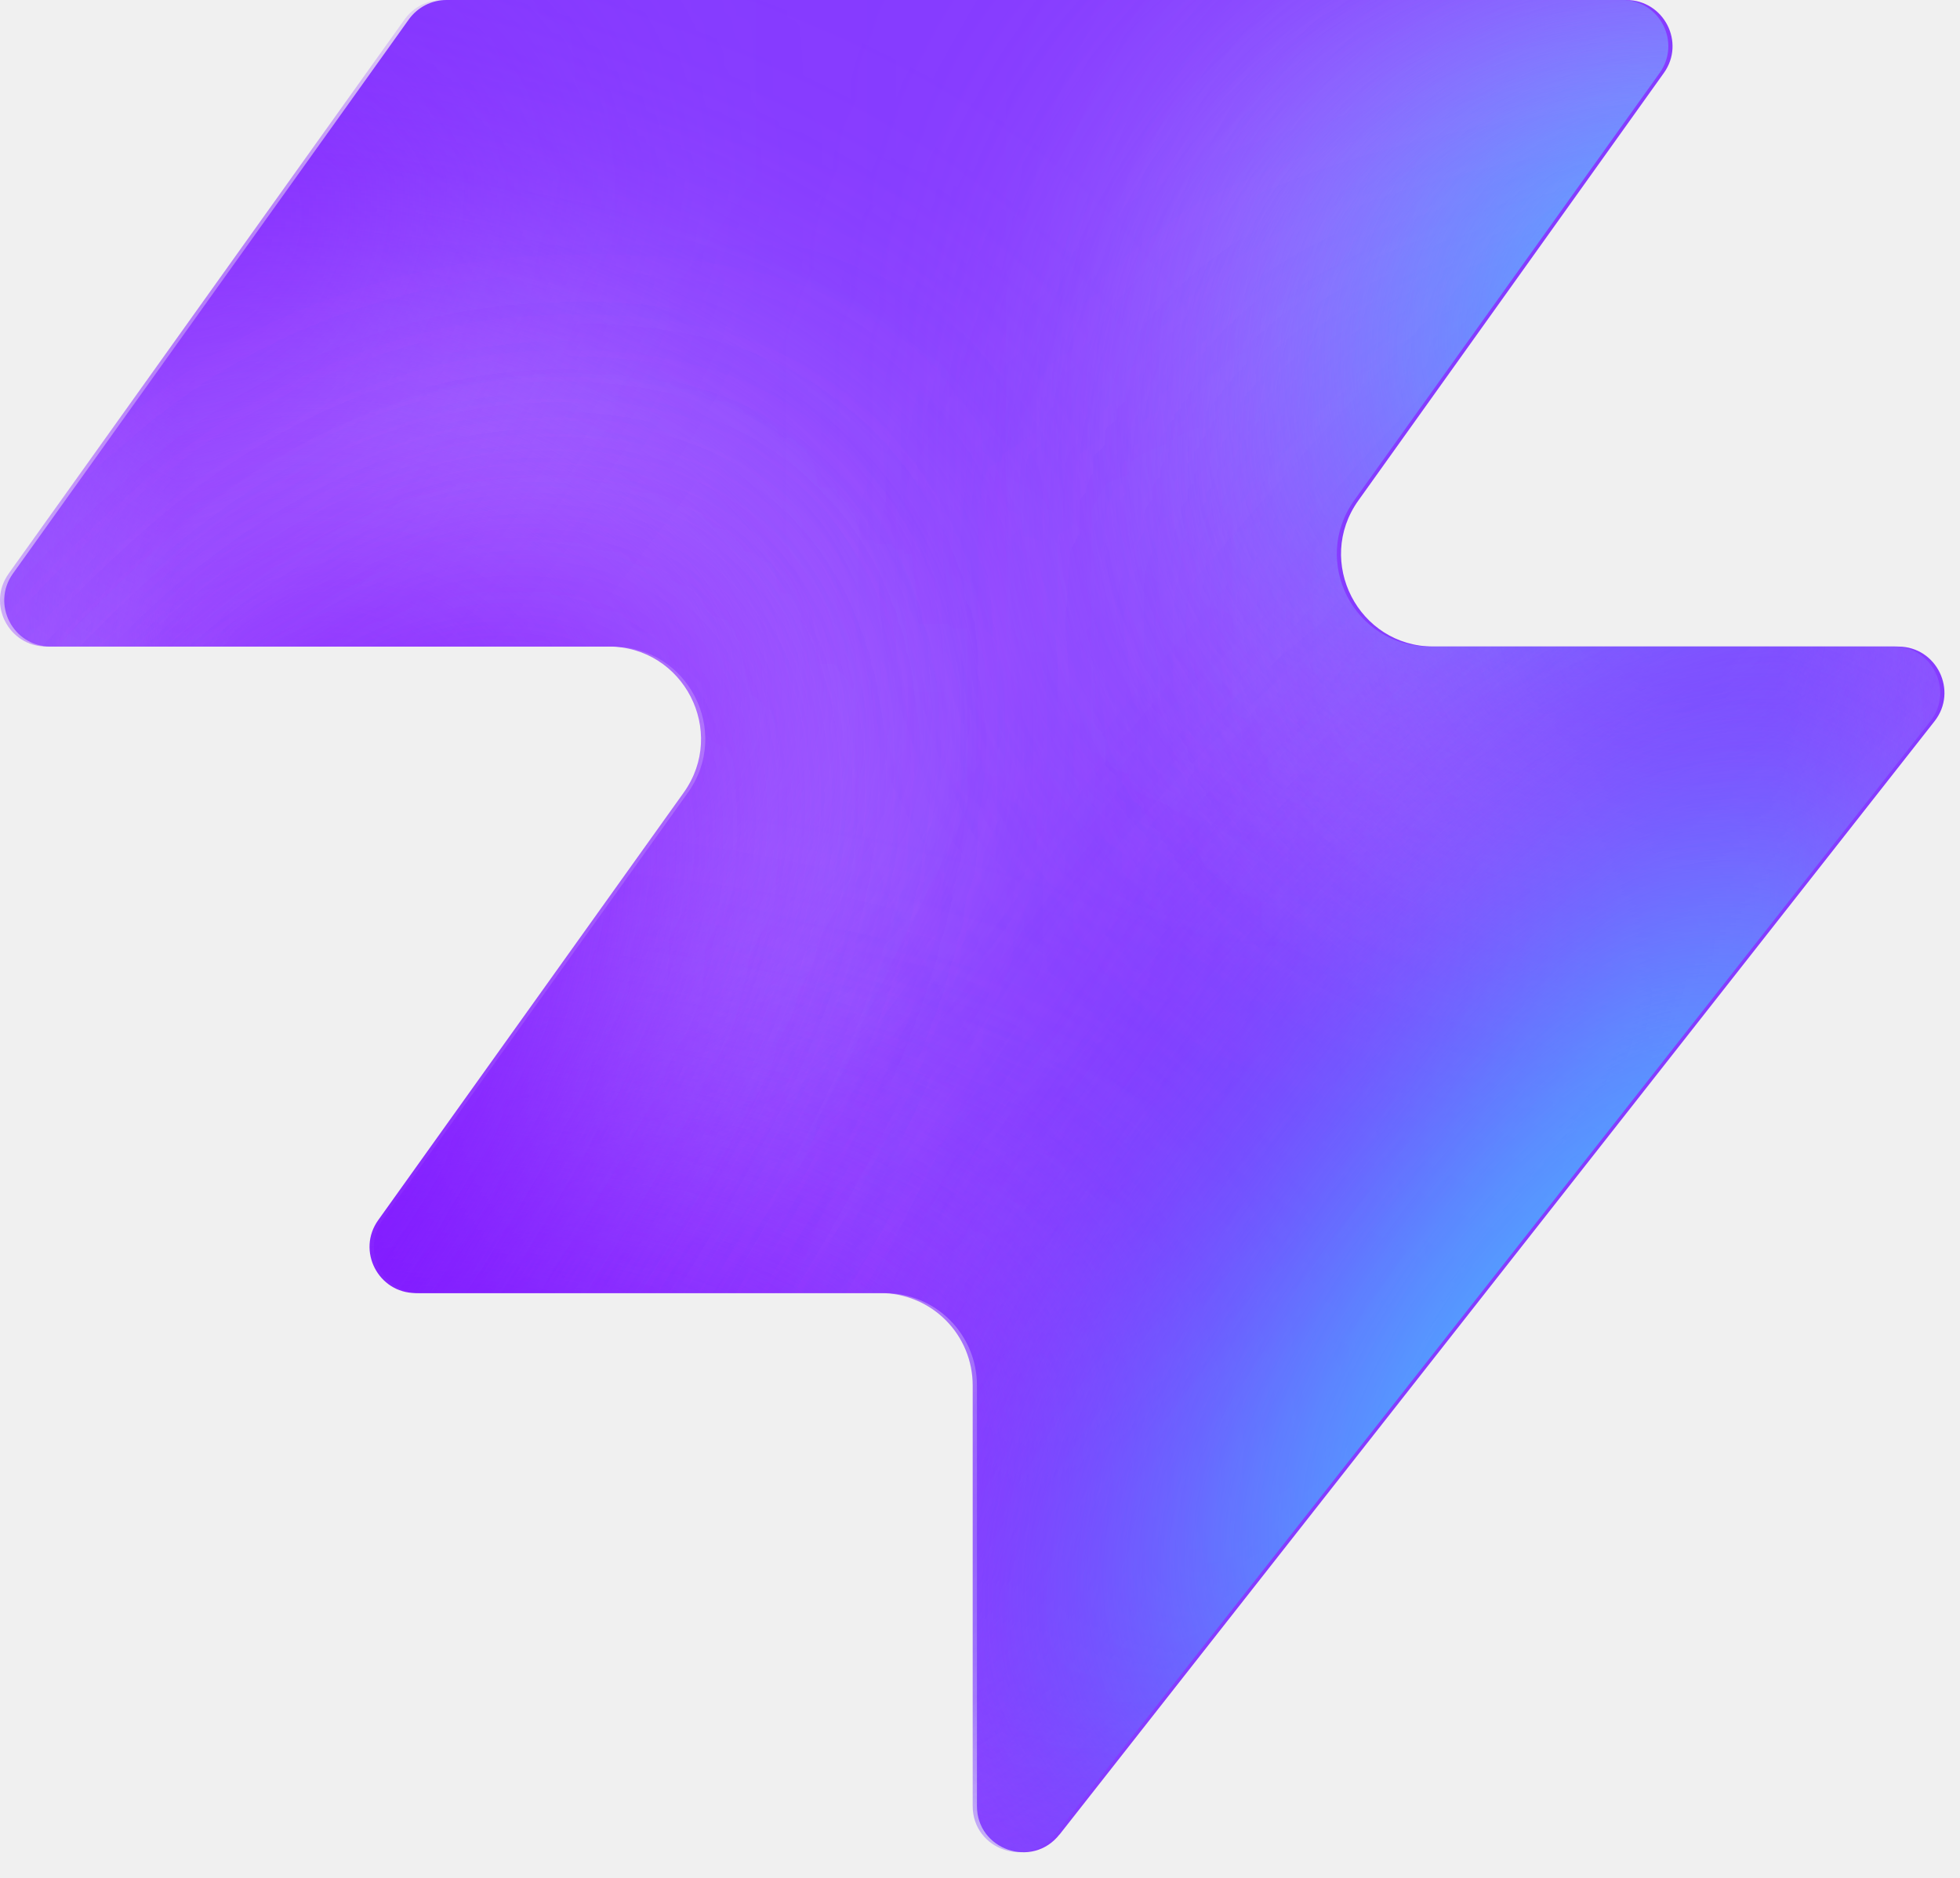
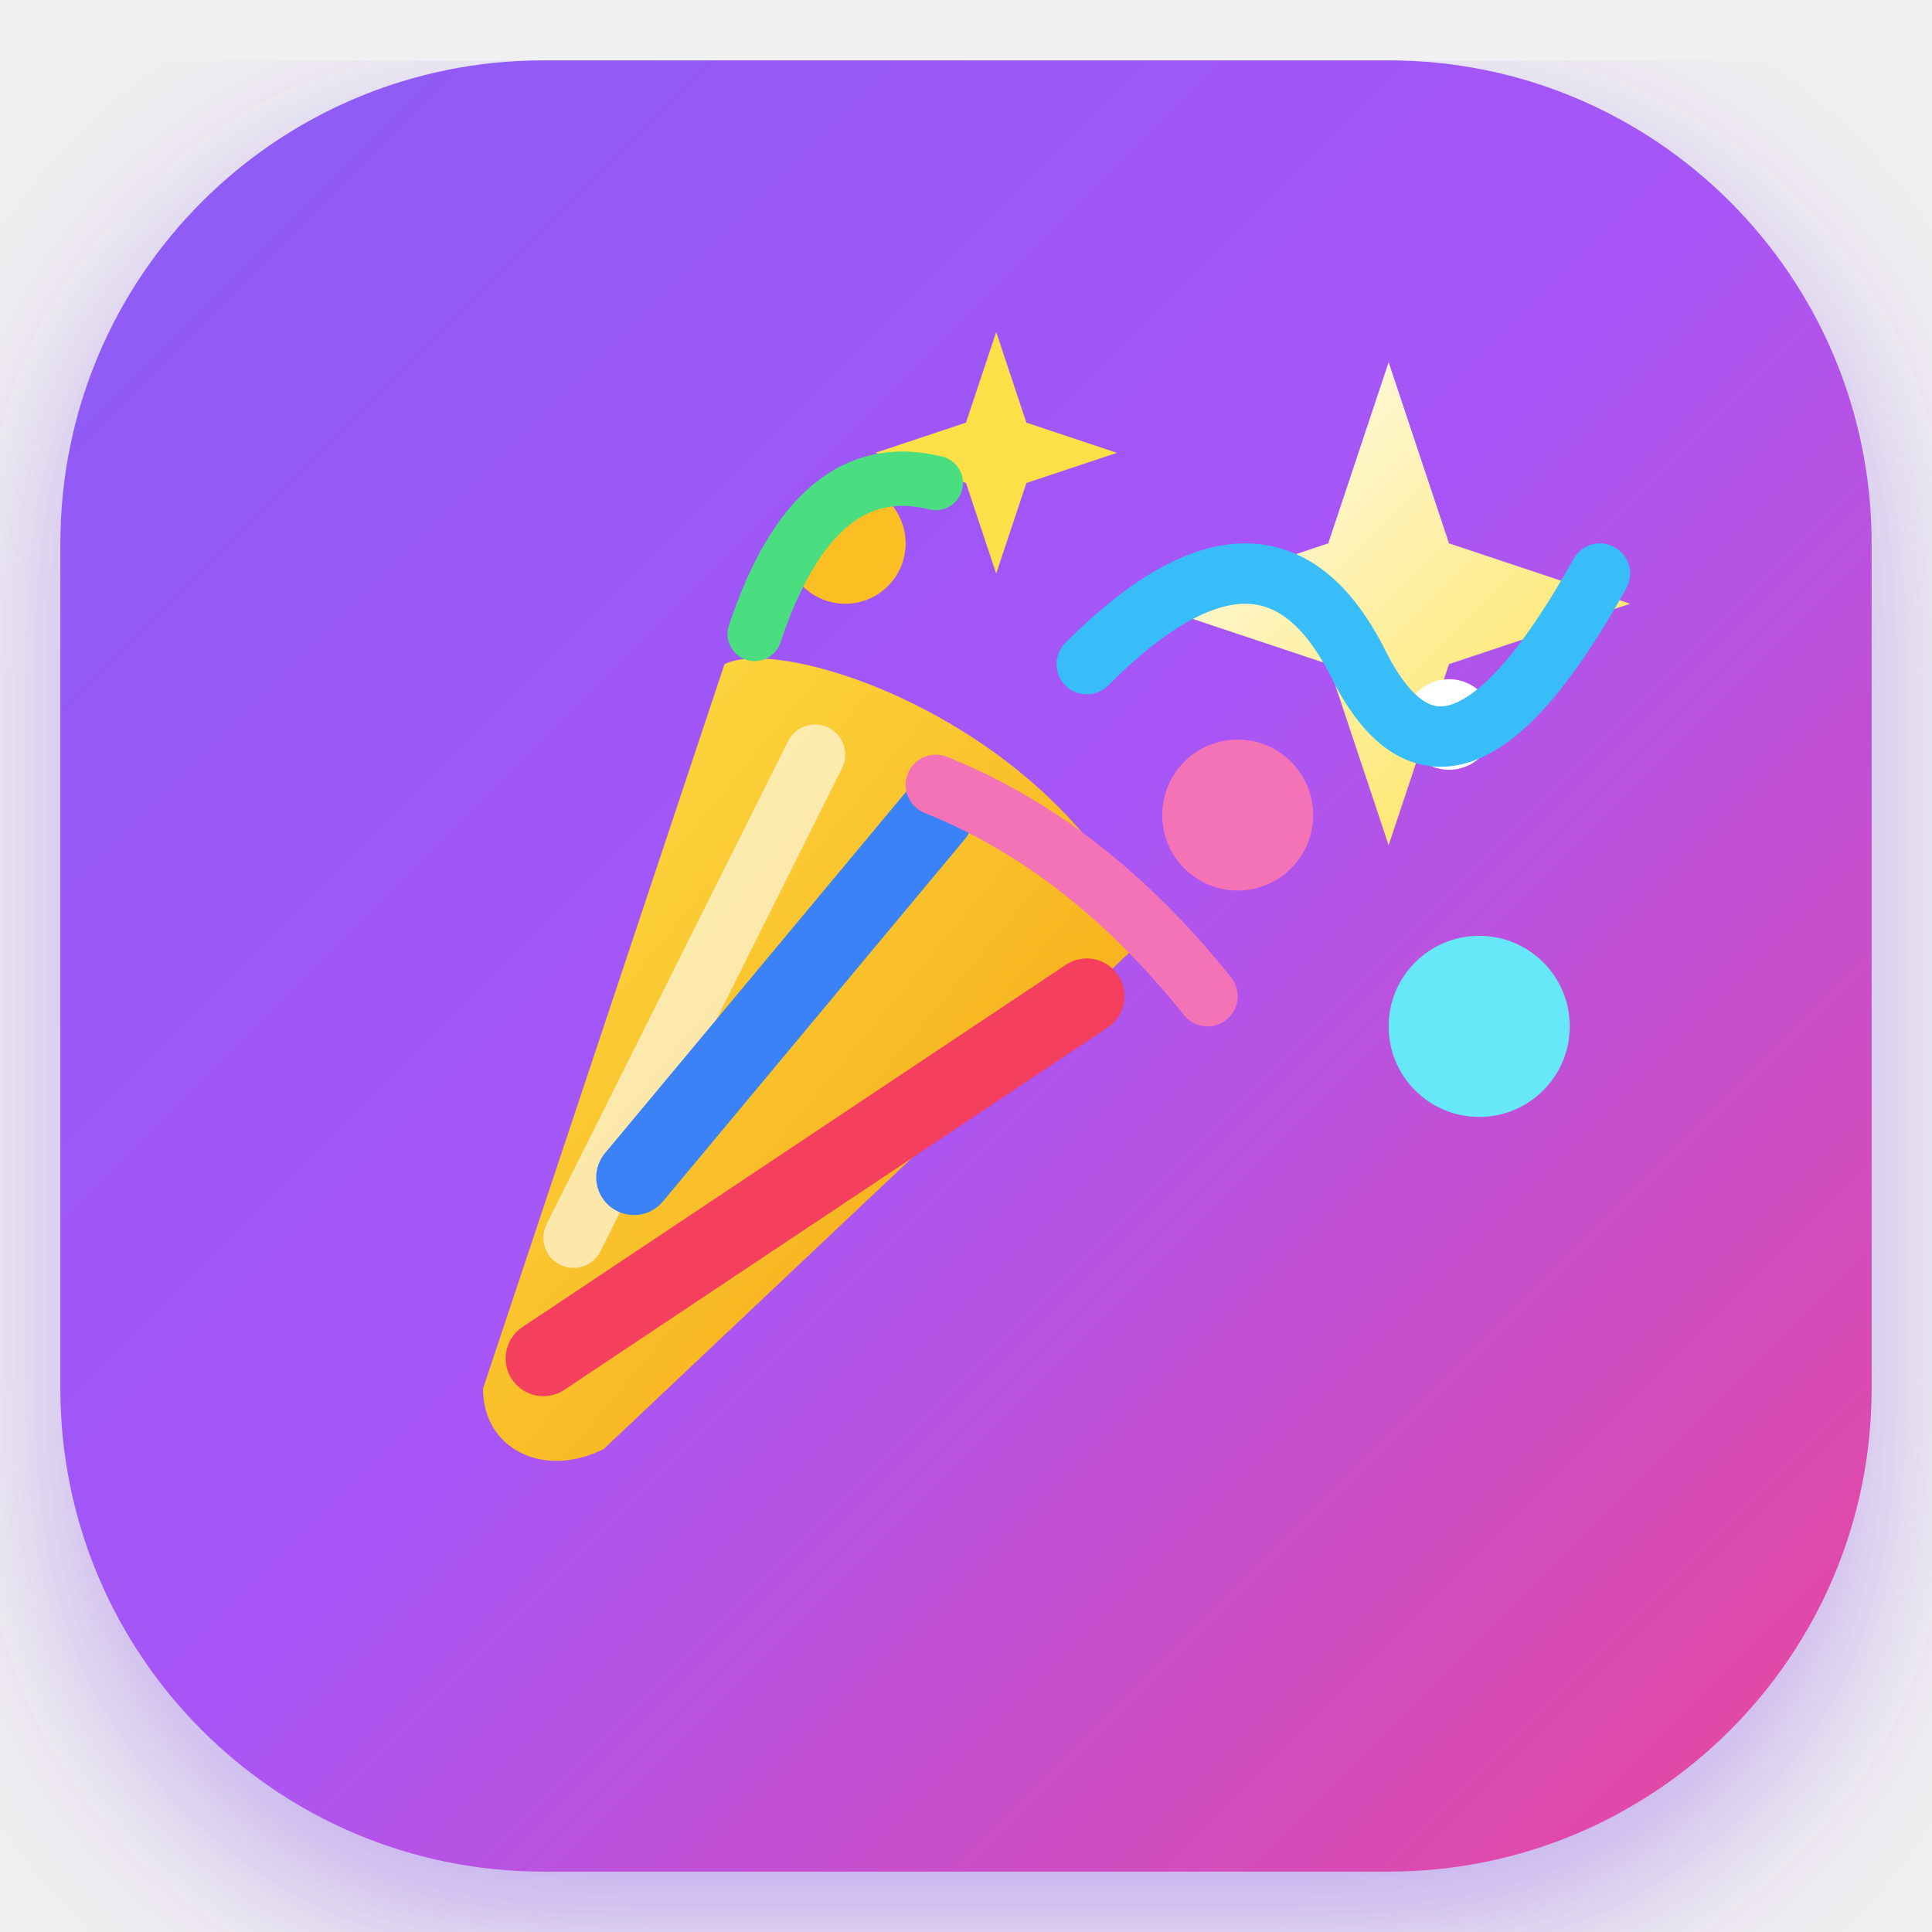
- <svg xmlns="http://www.w3.org/2000/svg" width="48" height="46" fill="none" viewBox="0 0 48 46">
-   <path fill="#863bff" d="M25.946 44.938c-.664.845-2.021.375-2.021-.698V33.937a2.26 2.26 0 0 0-2.262-2.262H10.287c-.92 0-1.456-1.04-.92-1.788l7.48-10.471c1.07-1.497 0-3.578-1.842-3.578H1.237c-.92 0-1.456-1.04-.92-1.788L10.013.474c.214-.297.556-.474.92-.474h28.894c.92 0 1.456 1.04.92 1.788l-7.48 10.471c-1.07 1.498 0 3.579 1.842 3.579h11.377c.943 0 1.473 1.088.89 1.83L25.947 44.94z" style="fill:#863bff;fill:color(display-p3 .525 .23 1);fill-opacity:1" />
-   <mask id="a" width="48" height="46" x="0" y="0" maskUnits="userSpaceOnUse" style="mask-type:alpha">
-     <path fill="#000" d="M25.842 44.938c-.664.844-2.021.375-2.021-.698V33.937a2.26 2.26 0 0 0-2.262-2.262H10.183c-.92 0-1.456-1.04-.92-1.788l7.48-10.471c1.07-1.498 0-3.579-1.842-3.579H1.133c-.92 0-1.456-1.04-.92-1.787L9.91.473c.214-.297.556-.474.92-.474h28.894c.92 0 1.456 1.04.92 1.788l-7.48 10.471c-1.07 1.498 0 3.578 1.842 3.578h11.377c.943 0 1.473 1.088.89 1.832L25.843 44.94z" style="fill:#000;fill-opacity:1" />
-   </mask>
-   <g mask="url(#a)">
-     <g filter="url(#b)">
-       <ellipse cx="5.508" cy="14.704" fill="#ede6ff" rx="5.508" ry="14.704" style="fill:#ede6ff;fill:color(display-p3 .927 .903 1);fill-opacity:1" transform="matrix(.00324 1 1 -.00324 -4.47 31.516)" />
-     </g>
-     <g filter="url(#c)">
-       <ellipse cx="10.399" cy="29.851" fill="#ede6ff" rx="10.399" ry="29.851" style="fill:#ede6ff;fill:color(display-p3 .927 .903 1);fill-opacity:1" transform="matrix(.00324 1 1 -.00324 -39.328 7.883)" />
-     </g>
-     <g filter="url(#d)">
-       <ellipse cx="5.508" cy="30.487" fill="#7e14ff" rx="5.508" ry="30.487" style="fill:#7e14ff;fill:color(display-p3 .492 .077 1);fill-opacity:1" transform="rotate(89.814 -25.913 -14.639)scale(1 -1)" />
-     </g>
-     <g filter="url(#e)">
-       <ellipse cx="5.508" cy="30.599" fill="#7e14ff" rx="5.508" ry="30.599" style="fill:#7e14ff;fill:color(display-p3 .492 .077 1);fill-opacity:1" transform="rotate(89.814 -32.644 -3.334)scale(1 -1)" />
-     </g>
-     <g filter="url(#f)">
-       <ellipse cx="5.508" cy="30.599" fill="#7e14ff" rx="5.508" ry="30.599" style="fill:#7e14ff;fill:color(display-p3 .492 .077 1);fill-opacity:1" transform="matrix(.00324 1 1 -.00324 -34.34 30.47)" />
-     </g>
-     <g filter="url(#g)">
-       <ellipse cx="14.072" cy="22.078" fill="#ede6ff" rx="14.072" ry="22.078" style="fill:#ede6ff;fill:color(display-p3 .927 .903 1);fill-opacity:1" transform="rotate(93.35 24.506 48.493)scale(-1 1)" />
-     </g>
-     <g filter="url(#h)">
-       <ellipse cx="3.47" cy="21.501" fill="#7e14ff" rx="3.47" ry="21.501" style="fill:#7e14ff;fill:color(display-p3 .492 .077 1);fill-opacity:1" transform="rotate(89.009 28.708 47.59)scale(-1 1)" />
-     </g>
-     <g filter="url(#i)">
-       <ellipse cx="3.47" cy="21.501" fill="#7e14ff" rx="3.47" ry="21.501" style="fill:#7e14ff;fill:color(display-p3 .492 .077 1);fill-opacity:1" transform="rotate(89.009 28.708 47.59)scale(-1 1)" />
-     </g>
-     <g filter="url(#j)">
-       <ellipse cx=".387" cy="8.972" fill="#7e14ff" rx="4.407" ry="29.108" style="fill:#7e14ff;fill:color(display-p3 .492 .077 1);fill-opacity:1" transform="rotate(39.51 .387 8.972)" />
-     </g>
-     <g filter="url(#k)">
-       <ellipse cx="47.523" cy="-6.092" fill="#7e14ff" rx="4.407" ry="29.108" style="fill:#7e14ff;fill:color(display-p3 .492 .077 1);fill-opacity:1" transform="rotate(37.892 47.523 -6.092)" />
-     </g>
-     <g filter="url(#l)">
-       <ellipse cx="41.412" cy="6.333" fill="#47bfff" rx="5.971" ry="9.665" style="fill:#47bfff;fill:color(display-p3 .28 .748 1);fill-opacity:1" transform="rotate(37.892 41.412 6.333)" />
-     </g>
-     <g filter="url(#m)">
-       <ellipse cx="-1.879" cy="38.332" fill="#7e14ff" rx="4.407" ry="29.108" style="fill:#7e14ff;fill:color(display-p3 .492 .077 1);fill-opacity:1" transform="rotate(37.892 -1.88 38.332)" />
-     </g>
-     <g filter="url(#n)">
-       <ellipse cx="-1.879" cy="38.332" fill="#7e14ff" rx="4.407" ry="29.108" style="fill:#7e14ff;fill:color(display-p3 .492 .077 1);fill-opacity:1" transform="rotate(37.892 -1.88 38.332)" />
-     </g>
-     <g filter="url(#o)">
-       <ellipse cx="35.651" cy="29.907" fill="#7e14ff" rx="4.407" ry="29.108" style="fill:#7e14ff;fill:color(display-p3 .492 .077 1);fill-opacity:1" transform="rotate(37.892 35.651 29.907)" />
-     </g>
-     <g filter="url(#p)">
-       <ellipse cx="38.418" cy="32.4" fill="#47bfff" rx="5.971" ry="15.297" style="fill:#47bfff;fill:color(display-p3 .28 .748 1);fill-opacity:1" transform="rotate(37.892 38.418 32.4)" />
-     </g>
-   </g>
+ <svg xmlns="http://www.w3.org/2000/svg" viewBox="0 0 64 64" width="64" height="64" fill="none">
  <defs>
-     <filter id="b" width="60.045" height="41.654" x="-19.77" y="16.149" color-interpolation-filters="sRGB" filterUnits="userSpaceOnUse">
-       <feFlood flood-opacity="0" result="BackgroundImageFix" />
-       <feBlend in="SourceGraphic" in2="BackgroundImageFix" result="shape" />
-       <feGaussianBlur result="effect1_foregroundBlur_2002_17158" stdDeviation="7.659" />
-     </filter>
-     <filter id="c" width="90.34" height="51.437" x="-54.613" y="-7.533" color-interpolation-filters="sRGB" filterUnits="userSpaceOnUse">
-       <feFlood flood-opacity="0" result="BackgroundImageFix" />
-       <feBlend in="SourceGraphic" in2="BackgroundImageFix" result="shape" />
-       <feGaussianBlur result="effect1_foregroundBlur_2002_17158" stdDeviation="7.659" />
-     </filter>
-     <filter id="d" width="79.355" height="29.4" x="-49.64" y="2.03" color-interpolation-filters="sRGB" filterUnits="userSpaceOnUse">
-       <feFlood flood-opacity="0" result="BackgroundImageFix" />
-       <feBlend in="SourceGraphic" in2="BackgroundImageFix" result="shape" />
-       <feGaussianBlur result="effect1_foregroundBlur_2002_17158" stdDeviation="4.596" />
-     </filter>
-     <filter id="e" width="79.579" height="29.4" x="-45.045" y="20.029" color-interpolation-filters="sRGB" filterUnits="userSpaceOnUse">
-       <feFlood flood-opacity="0" result="BackgroundImageFix" />
-       <feBlend in="SourceGraphic" in2="BackgroundImageFix" result="shape" />
-       <feGaussianBlur result="effect1_foregroundBlur_2002_17158" stdDeviation="4.596" />
-     </filter>
-     <filter id="f" width="79.579" height="29.4" x="-43.513" y="21.178" color-interpolation-filters="sRGB" filterUnits="userSpaceOnUse">
-       <feFlood flood-opacity="0" result="BackgroundImageFix" />
-       <feBlend in="SourceGraphic" in2="BackgroundImageFix" result="shape" />
-       <feGaussianBlur result="effect1_foregroundBlur_2002_17158" stdDeviation="4.596" />
-     </filter>
-     <filter id="g" width="74.749" height="58.852" x="15.756" y="-17.901" color-interpolation-filters="sRGB" filterUnits="userSpaceOnUse">
-       <feFlood flood-opacity="0" result="BackgroundImageFix" />
-       <feBlend in="SourceGraphic" in2="BackgroundImageFix" result="shape" />
-       <feGaussianBlur result="effect1_foregroundBlur_2002_17158" stdDeviation="7.659" />
-     </filter>
-     <filter id="h" width="61.377" height="25.362" x="23.548" y="2.284" color-interpolation-filters="sRGB" filterUnits="userSpaceOnUse">
-       <feFlood flood-opacity="0" result="BackgroundImageFix" />
-       <feBlend in="SourceGraphic" in2="BackgroundImageFix" result="shape" />
-       <feGaussianBlur result="effect1_foregroundBlur_2002_17158" stdDeviation="4.596" />
-     </filter>
-     <filter id="i" width="61.377" height="25.362" x="23.548" y="2.284" color-interpolation-filters="sRGB" filterUnits="userSpaceOnUse">
-       <feFlood flood-opacity="0" result="BackgroundImageFix" />
-       <feBlend in="SourceGraphic" in2="BackgroundImageFix" result="shape" />
-       <feGaussianBlur result="effect1_foregroundBlur_2002_17158" stdDeviation="4.596" />
-     </filter>
-     <filter id="j" width="56.045" height="63.649" x="-27.636" y="-22.853" color-interpolation-filters="sRGB" filterUnits="userSpaceOnUse">
-       <feFlood flood-opacity="0" result="BackgroundImageFix" />
-       <feBlend in="SourceGraphic" in2="BackgroundImageFix" result="shape" />
-       <feGaussianBlur result="effect1_foregroundBlur_2002_17158" stdDeviation="4.596" />
-     </filter>
-     <filter id="k" width="54.814" height="64.646" x="20.116" y="-38.415" color-interpolation-filters="sRGB" filterUnits="userSpaceOnUse">
-       <feFlood flood-opacity="0" result="BackgroundImageFix" />
-       <feBlend in="SourceGraphic" in2="BackgroundImageFix" result="shape" />
-       <feGaussianBlur result="effect1_foregroundBlur_2002_17158" stdDeviation="4.596" />
-     </filter>
-     <filter id="l" width="33.541" height="35.313" x="24.641" y="-11.323" color-interpolation-filters="sRGB" filterUnits="userSpaceOnUse">
-       <feFlood flood-opacity="0" result="BackgroundImageFix" />
-       <feBlend in="SourceGraphic" in2="BackgroundImageFix" result="shape" />
-       <feGaussianBlur result="effect1_foregroundBlur_2002_17158" stdDeviation="4.596" />
-     </filter>
-     <filter id="m" width="54.814" height="64.646" x="-29.286" y="6.009" color-interpolation-filters="sRGB" filterUnits="userSpaceOnUse">
-       <feFlood flood-opacity="0" result="BackgroundImageFix" />
-       <feBlend in="SourceGraphic" in2="BackgroundImageFix" result="shape" />
-       <feGaussianBlur result="effect1_foregroundBlur_2002_17158" stdDeviation="4.596" />
-     </filter>
-     <filter id="n" width="54.814" height="64.646" x="-29.286" y="6.009" color-interpolation-filters="sRGB" filterUnits="userSpaceOnUse">
-       <feFlood flood-opacity="0" result="BackgroundImageFix" />
-       <feBlend in="SourceGraphic" in2="BackgroundImageFix" result="shape" />
-       <feGaussianBlur result="effect1_foregroundBlur_2002_17158" stdDeviation="4.596" />
-     </filter>
-     <filter id="o" width="54.814" height="64.646" x="8.244" y="-2.416" color-interpolation-filters="sRGB" filterUnits="userSpaceOnUse">
-       <feFlood flood-opacity="0" result="BackgroundImageFix" />
-       <feBlend in="SourceGraphic" in2="BackgroundImageFix" result="shape" />
-       <feGaussianBlur result="effect1_foregroundBlur_2002_17158" stdDeviation="4.596" />
-     </filter>
-     <filter id="p" width="39.409" height="43.623" x="18.713" y="10.588" color-interpolation-filters="sRGB" filterUnits="userSpaceOnUse">
-       <feFlood flood-opacity="0" result="BackgroundImageFix" />
-       <feBlend in="SourceGraphic" in2="BackgroundImageFix" result="shape" />
-       <feGaussianBlur result="effect1_foregroundBlur_2002_17158" stdDeviation="4.596" />
+     <linearGradient id="bgGrad" x1="0%" y1="0%" x2="100%" y2="100%">
+       <stop offset="0%" stop-color="#8B5CF6" />
+       <stop offset="50%" stop-color="#A855F7" />
+       <stop offset="100%" stop-color="#EC4899" />
+     </linearGradient>
+     <linearGradient id="coneGrad" x1="0%" y1="0%" x2="100%" y2="100%">
+       <stop offset="0%" stop-color="#FDE047" />
+       <stop offset="100%" stop-color="#F59E0B" />
+     </linearGradient>
+     <linearGradient id="sparkleGrad" x1="0%" y1="0%" x2="100%" y2="100%">
+       <stop offset="0%" stop-color="#FFFFFF" />
+       <stop offset="100%" stop-color="#FDE047" />
+     </linearGradient>
+     <filter id="glow" x="-20%" y="-20%" width="140%" height="140%">
+       <feDropShadow dx="0" dy="2" stdDeviation="3" flood-color="#7C3AED" flood-opacity="0.4" />
    </filter>
  </defs>
+   <rect x="2" y="2" width="60" height="60" rx="16" fill="url(#bgGrad)" filter="url(#glow)" />
+   <path d="M16 46 L24 22 C26 21 35 24 38 31 L20 48 C18 49 16 48 16 46 Z" fill="url(#coneGrad)" />
+   <path d="M19 41 L27 25" stroke="#FFFFFF" stroke-width="2" stroke-linecap="round" opacity="0.6" />
+   <path d="M18 45 L36 33" stroke="#F43F5E" stroke-width="2.5" stroke-linecap="round" />
+   <path d="M21 39 L31 27" stroke="#3B82F6" stroke-width="2.5" stroke-linecap="round" />
+   <path d="M46 12 L48 18 L54 20 L48 22 L46 28 L44 22 L38 20 L44 18 Z" fill="url(#sparkleGrad)" />
+   <path d="M33 11 L34 14 L37 15 L34 16 L33 19 L32 16 L29 15 L32 14 Z" fill="#FDE047" />
+   <circle cx="49" cy="34" r="3" fill="#67E8F9" />
+   <circle cx="41" cy="27" r="2.5" fill="#F472B6" />
+   <circle cx="28" cy="18" r="2" fill="#FBBF24" />
+   <circle cx="48" cy="24" r="1.5" fill="#FFFFFF" />
+   <path d="M36 22 Q42 16 45 22 T53 19" stroke="#38BDF8" stroke-width="2" stroke-linecap="round" fill="none" />
+   <path d="M31 26 Q36 28 40 33" stroke="#F472B6" stroke-width="2" stroke-linecap="round" fill="none" />
+   <path d="M25 21 Q27 15 31 16" stroke="#4ADE80" stroke-width="1.8" stroke-linecap="round" fill="none" />
</svg>
